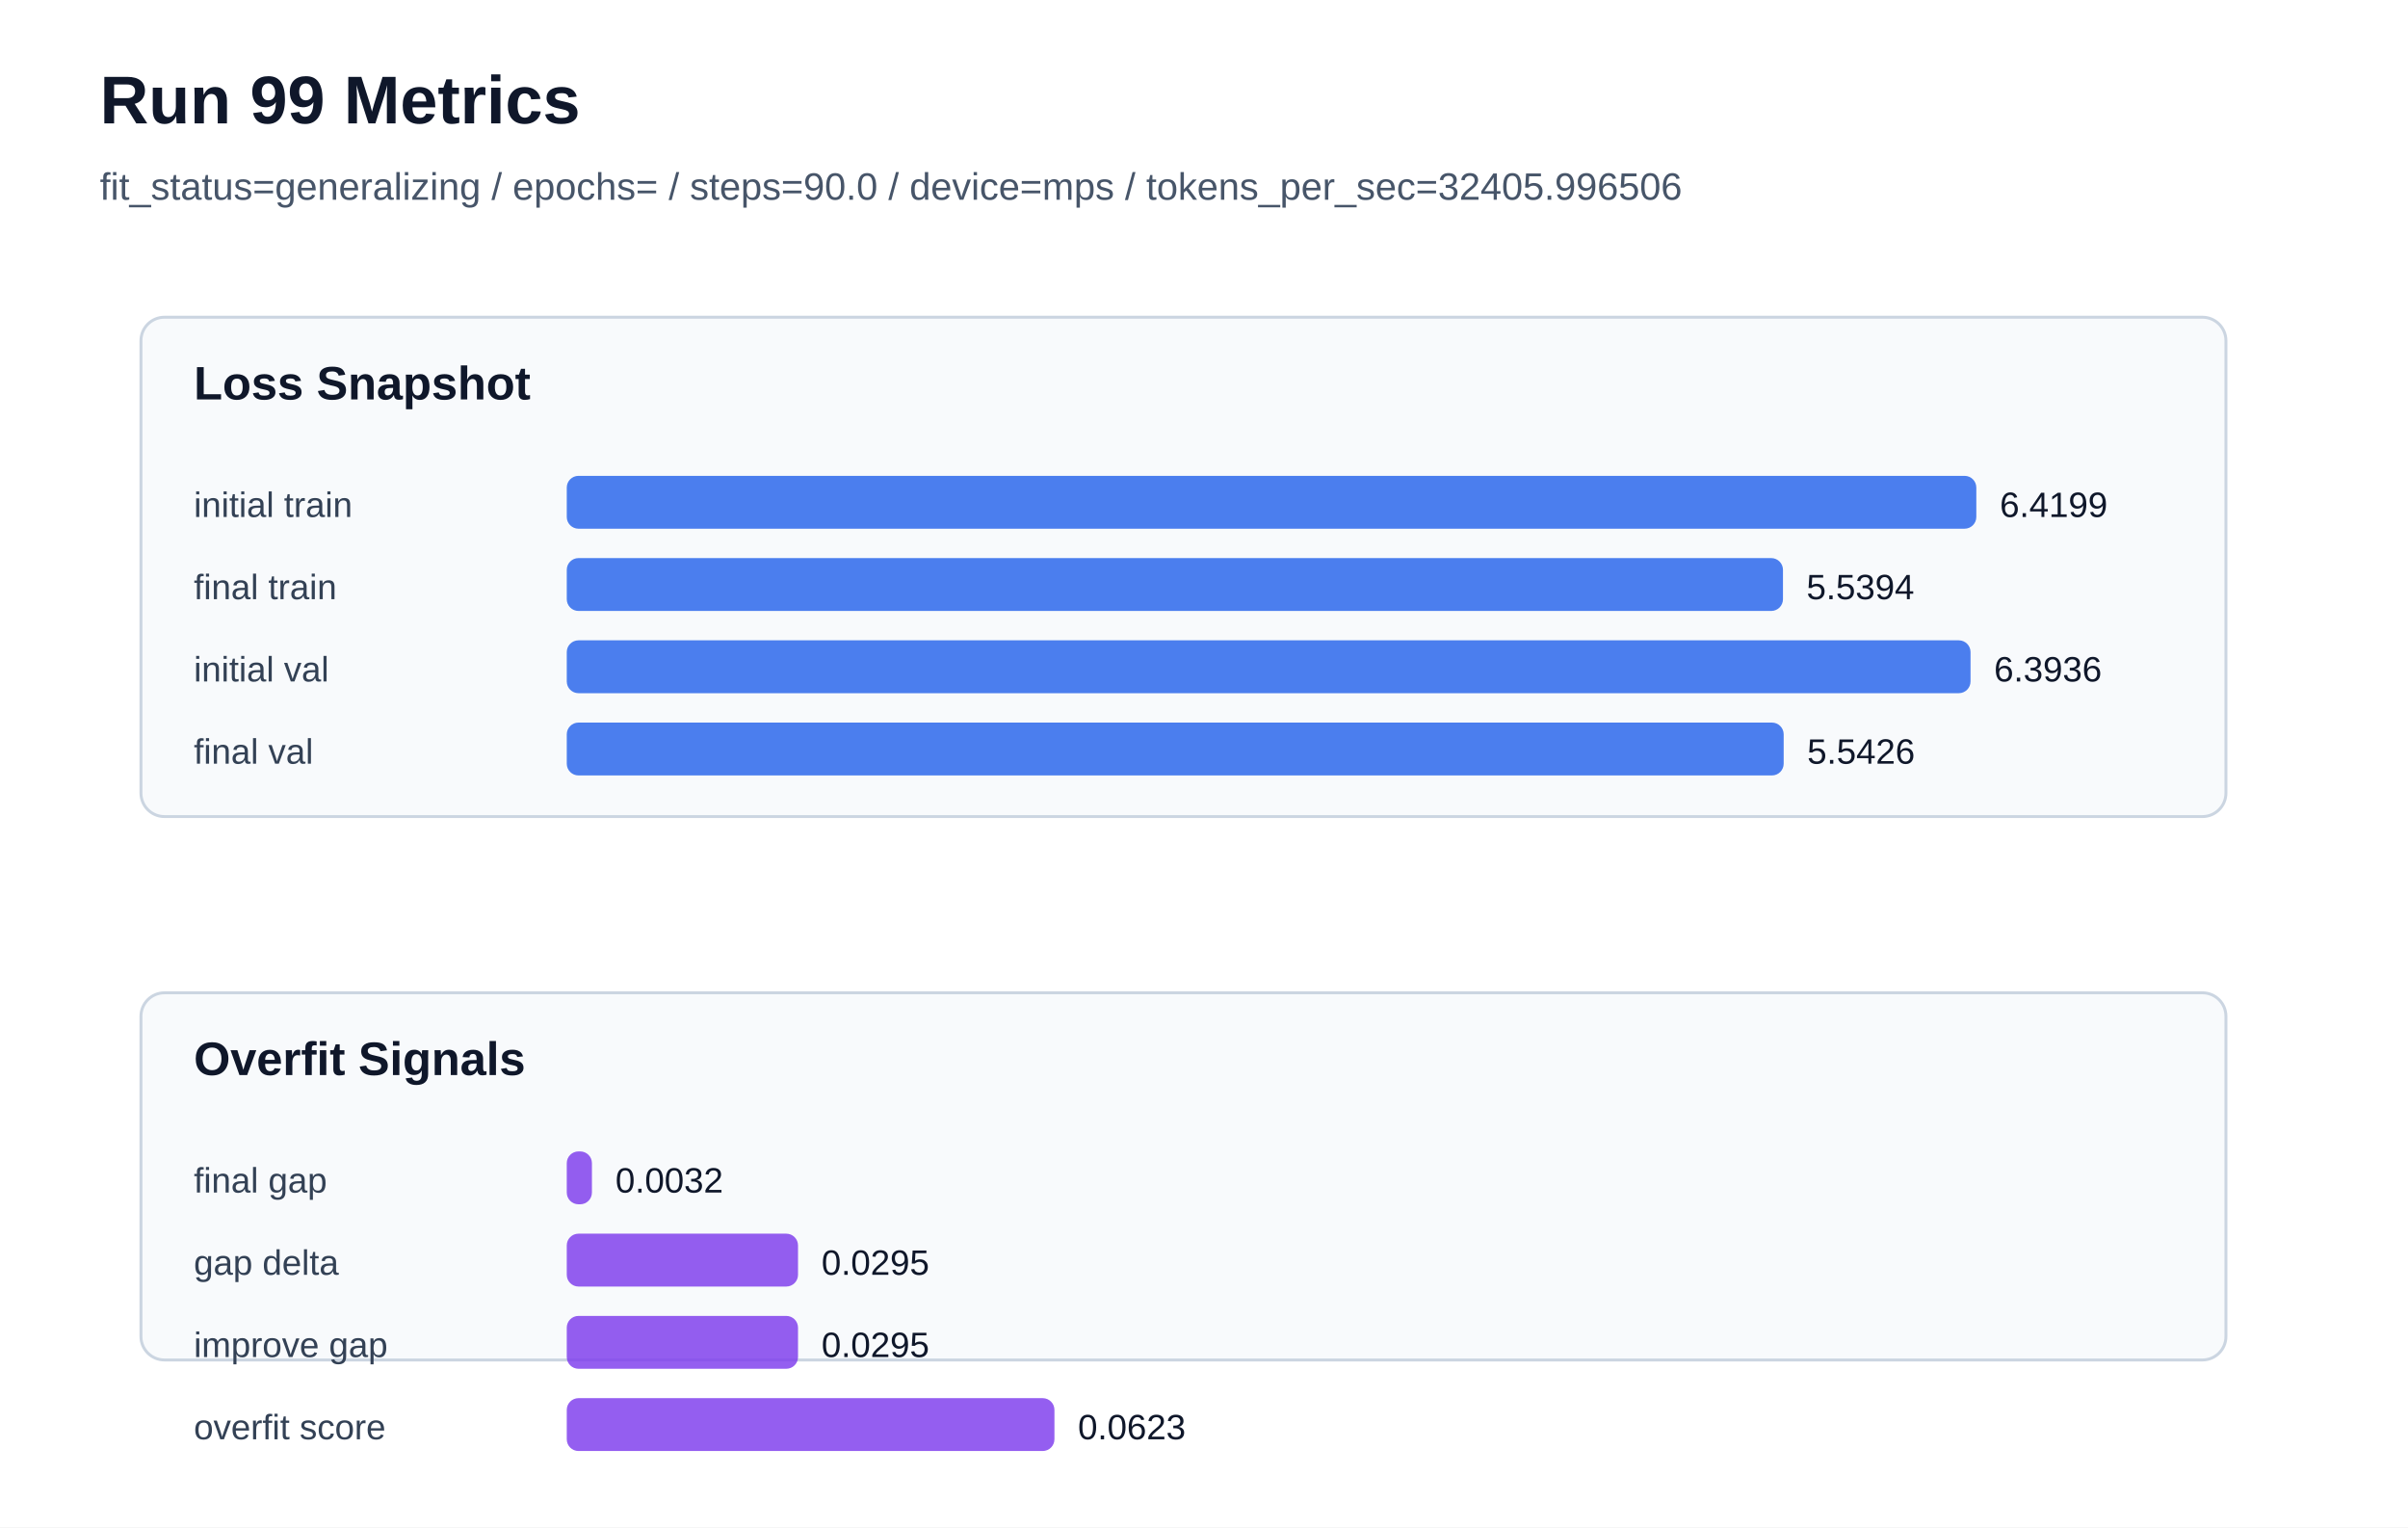
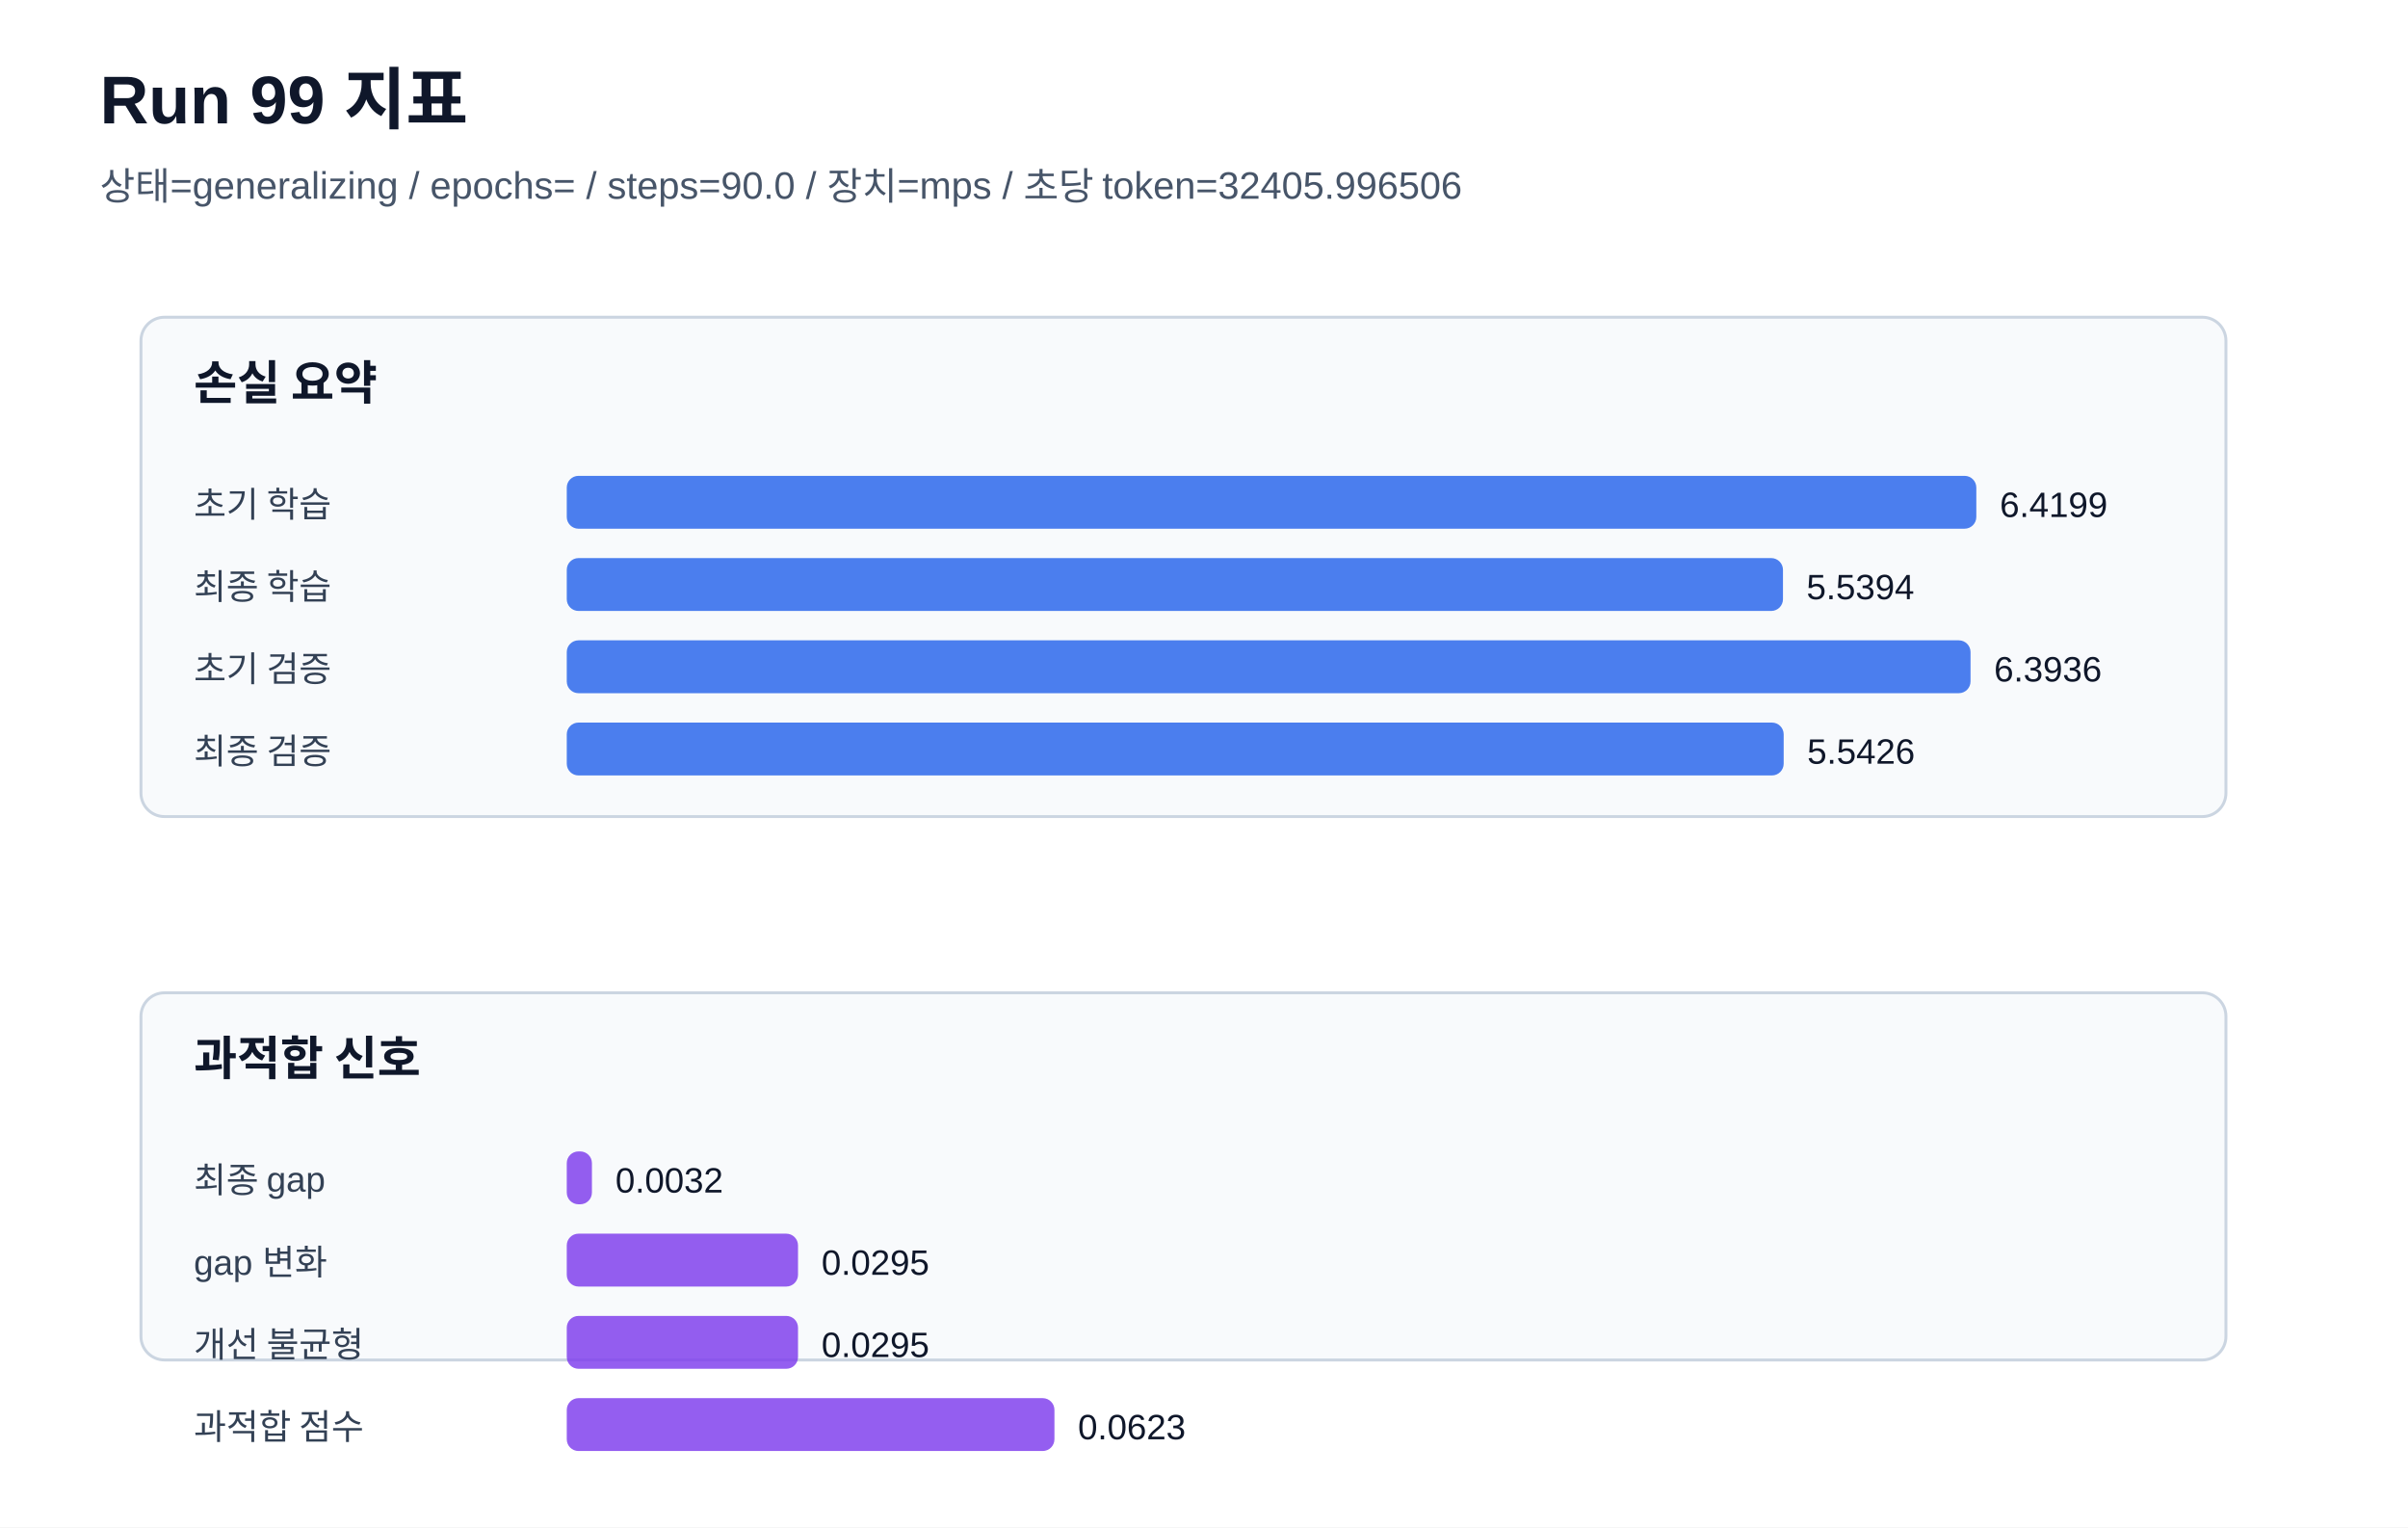
<svg xmlns="http://www.w3.org/2000/svg" width="820" height="520" viewBox="0 0 820 520" role="img">
  <rect width="100%" height="100%" fill="#ffffff" />
-   <text x="34.00" y="42.00" font-family="Arial, sans-serif" font-size="23" font-weight="700" fill="#0f172a">Run 99 Metrics</text>
-   <text x="34.00" y="68.00" font-family="Arial, sans-serif" font-size="13" font-weight="400" fill="#475569">fit_status=generalizing / epochs= / steps=90.0 / device=mps / tokens_per_sec=32405.996506</text>
+   <text x="34.00" y="42.00" font-family="Arial, sans-serif" font-size="23" font-weight="700" fill="#0f172a">Run 99 지표</text>
+   <text x="34.00" y="68.00" font-family="Arial, sans-serif" font-size="13" font-weight="400" fill="#475569">상태=generalizing / epochs= / steps=90.0 / 장치=mps / 초당 token=32405.996506</text>
  <rect x="48" y="108" width="710" height="170" rx="8" fill="#f8fafc" stroke="#cbd5e1" />
-   <text x="66.00" y="136.00" font-family="Arial, sans-serif" font-size="16" font-weight="700" fill="#0f172a">Loss Snapshot</text>
-   <text x="66.00" y="176.00" font-family="Arial, sans-serif" font-size="12" font-weight="400" fill="#334155">initial train</text>
+   <text x="66.00" y="136.00" font-family="Arial, sans-serif" font-size="16" font-weight="700" fill="#0f172a">손실 요약</text>
+   <text x="66.00" y="176.00" font-family="Arial, sans-serif" font-size="12" font-weight="400" fill="#334155">초기 학습</text>
  <rect x="193" y="162" width="480.00" height="18" rx="4" fill="#2563eb" opacity="0.82" />
  <text x="681.00" y="176.00" font-family="Arial, sans-serif" font-size="12" font-weight="400" fill="#0f172a">6.4199</text>
-   <text x="66.00" y="204.00" font-family="Arial, sans-serif" font-size="12" font-weight="400" fill="#334155">final train</text>
+   <text x="66.00" y="204.00" font-family="Arial, sans-serif" font-size="12" font-weight="400" fill="#334155">최종 학습</text>
  <rect x="193" y="190" width="414.16" height="18" rx="4" fill="#2563eb" opacity="0.82" />
  <text x="615.16" y="204.00" font-family="Arial, sans-serif" font-size="12" font-weight="400" fill="#0f172a">5.5394</text>
-   <text x="66.00" y="232.00" font-family="Arial, sans-serif" font-size="12" font-weight="400" fill="#334155">initial val</text>
+   <text x="66.00" y="232.00" font-family="Arial, sans-serif" font-size="12" font-weight="400" fill="#334155">초기 검증</text>
  <rect x="193" y="218" width="478.03" height="18" rx="4" fill="#2563eb" opacity="0.82" />
  <text x="679.03" y="232.00" font-family="Arial, sans-serif" font-size="12" font-weight="400" fill="#0f172a">6.3936</text>
-   <text x="66.00" y="260.00" font-family="Arial, sans-serif" font-size="12" font-weight="400" fill="#334155">final val</text>
+   <text x="66.00" y="260.00" font-family="Arial, sans-serif" font-size="12" font-weight="400" fill="#334155">최종 검증</text>
  <rect x="193" y="246" width="414.40" height="18" rx="4" fill="#2563eb" opacity="0.82" />
  <text x="615.40" y="260.00" font-family="Arial, sans-serif" font-size="12" font-weight="400" fill="#0f172a">5.5426</text>
  <rect x="48" y="338" width="710" height="125" rx="8" fill="#f8fafc" stroke="#cbd5e1" />
-   <text x="66.00" y="366.00" font-family="Arial, sans-serif" font-size="16" font-weight="700" fill="#0f172a">Overfit Signals</text>
-   <text x="66.00" y="406.00" font-family="Arial, sans-serif" font-size="12" font-weight="400" fill="#334155">final gap</text>
+   <text x="66.00" y="366.00" font-family="Arial, sans-serif" font-size="16" font-weight="700" fill="#0f172a">과적합 신호</text>
+   <text x="66.00" y="406.00" font-family="Arial, sans-serif" font-size="12" font-weight="400" fill="#334155">최종 gap</text>
  <rect x="193" y="392" width="8.57" height="18" rx="4" fill="#7c3aed" opacity="0.82" />
  <text x="209.57" y="406.00" font-family="Arial, sans-serif" font-size="12" font-weight="400" fill="#0f172a">0.0032</text>
-   <text x="66.00" y="434.00" font-family="Arial, sans-serif" font-size="12" font-weight="400" fill="#334155">gap delta</text>
+   <text x="66.00" y="434.00" font-family="Arial, sans-serif" font-size="12" font-weight="400" fill="#334155">gap 변화</text>
  <rect x="193" y="420" width="78.75" height="18" rx="4" fill="#7c3aed" opacity="0.82" />
  <text x="279.75" y="434.00" font-family="Arial, sans-serif" font-size="12" font-weight="400" fill="#0f172a">0.0295</text>
-   <text x="66.00" y="462.00" font-family="Arial, sans-serif" font-size="12" font-weight="400" fill="#334155">improve gap</text>
+   <text x="66.00" y="462.00" font-family="Arial, sans-serif" font-size="12" font-weight="400" fill="#334155">개선 불균형</text>
  <rect x="193" y="448" width="78.75" height="18" rx="4" fill="#7c3aed" opacity="0.82" />
  <text x="279.75" y="462.00" font-family="Arial, sans-serif" font-size="12" font-weight="400" fill="#0f172a">0.0295</text>
-   <text x="66.00" y="490.00" font-family="Arial, sans-serif" font-size="12" font-weight="400" fill="#334155">overfit score</text>
+   <text x="66.00" y="490.00" font-family="Arial, sans-serif" font-size="12" font-weight="400" fill="#334155">과적합 점수</text>
  <rect x="193" y="476" width="166.07" height="18" rx="4" fill="#7c3aed" opacity="0.82" />
  <text x="367.07" y="490.00" font-family="Arial, sans-serif" font-size="12" font-weight="400" fill="#0f172a">0.0623</text>
</svg>
